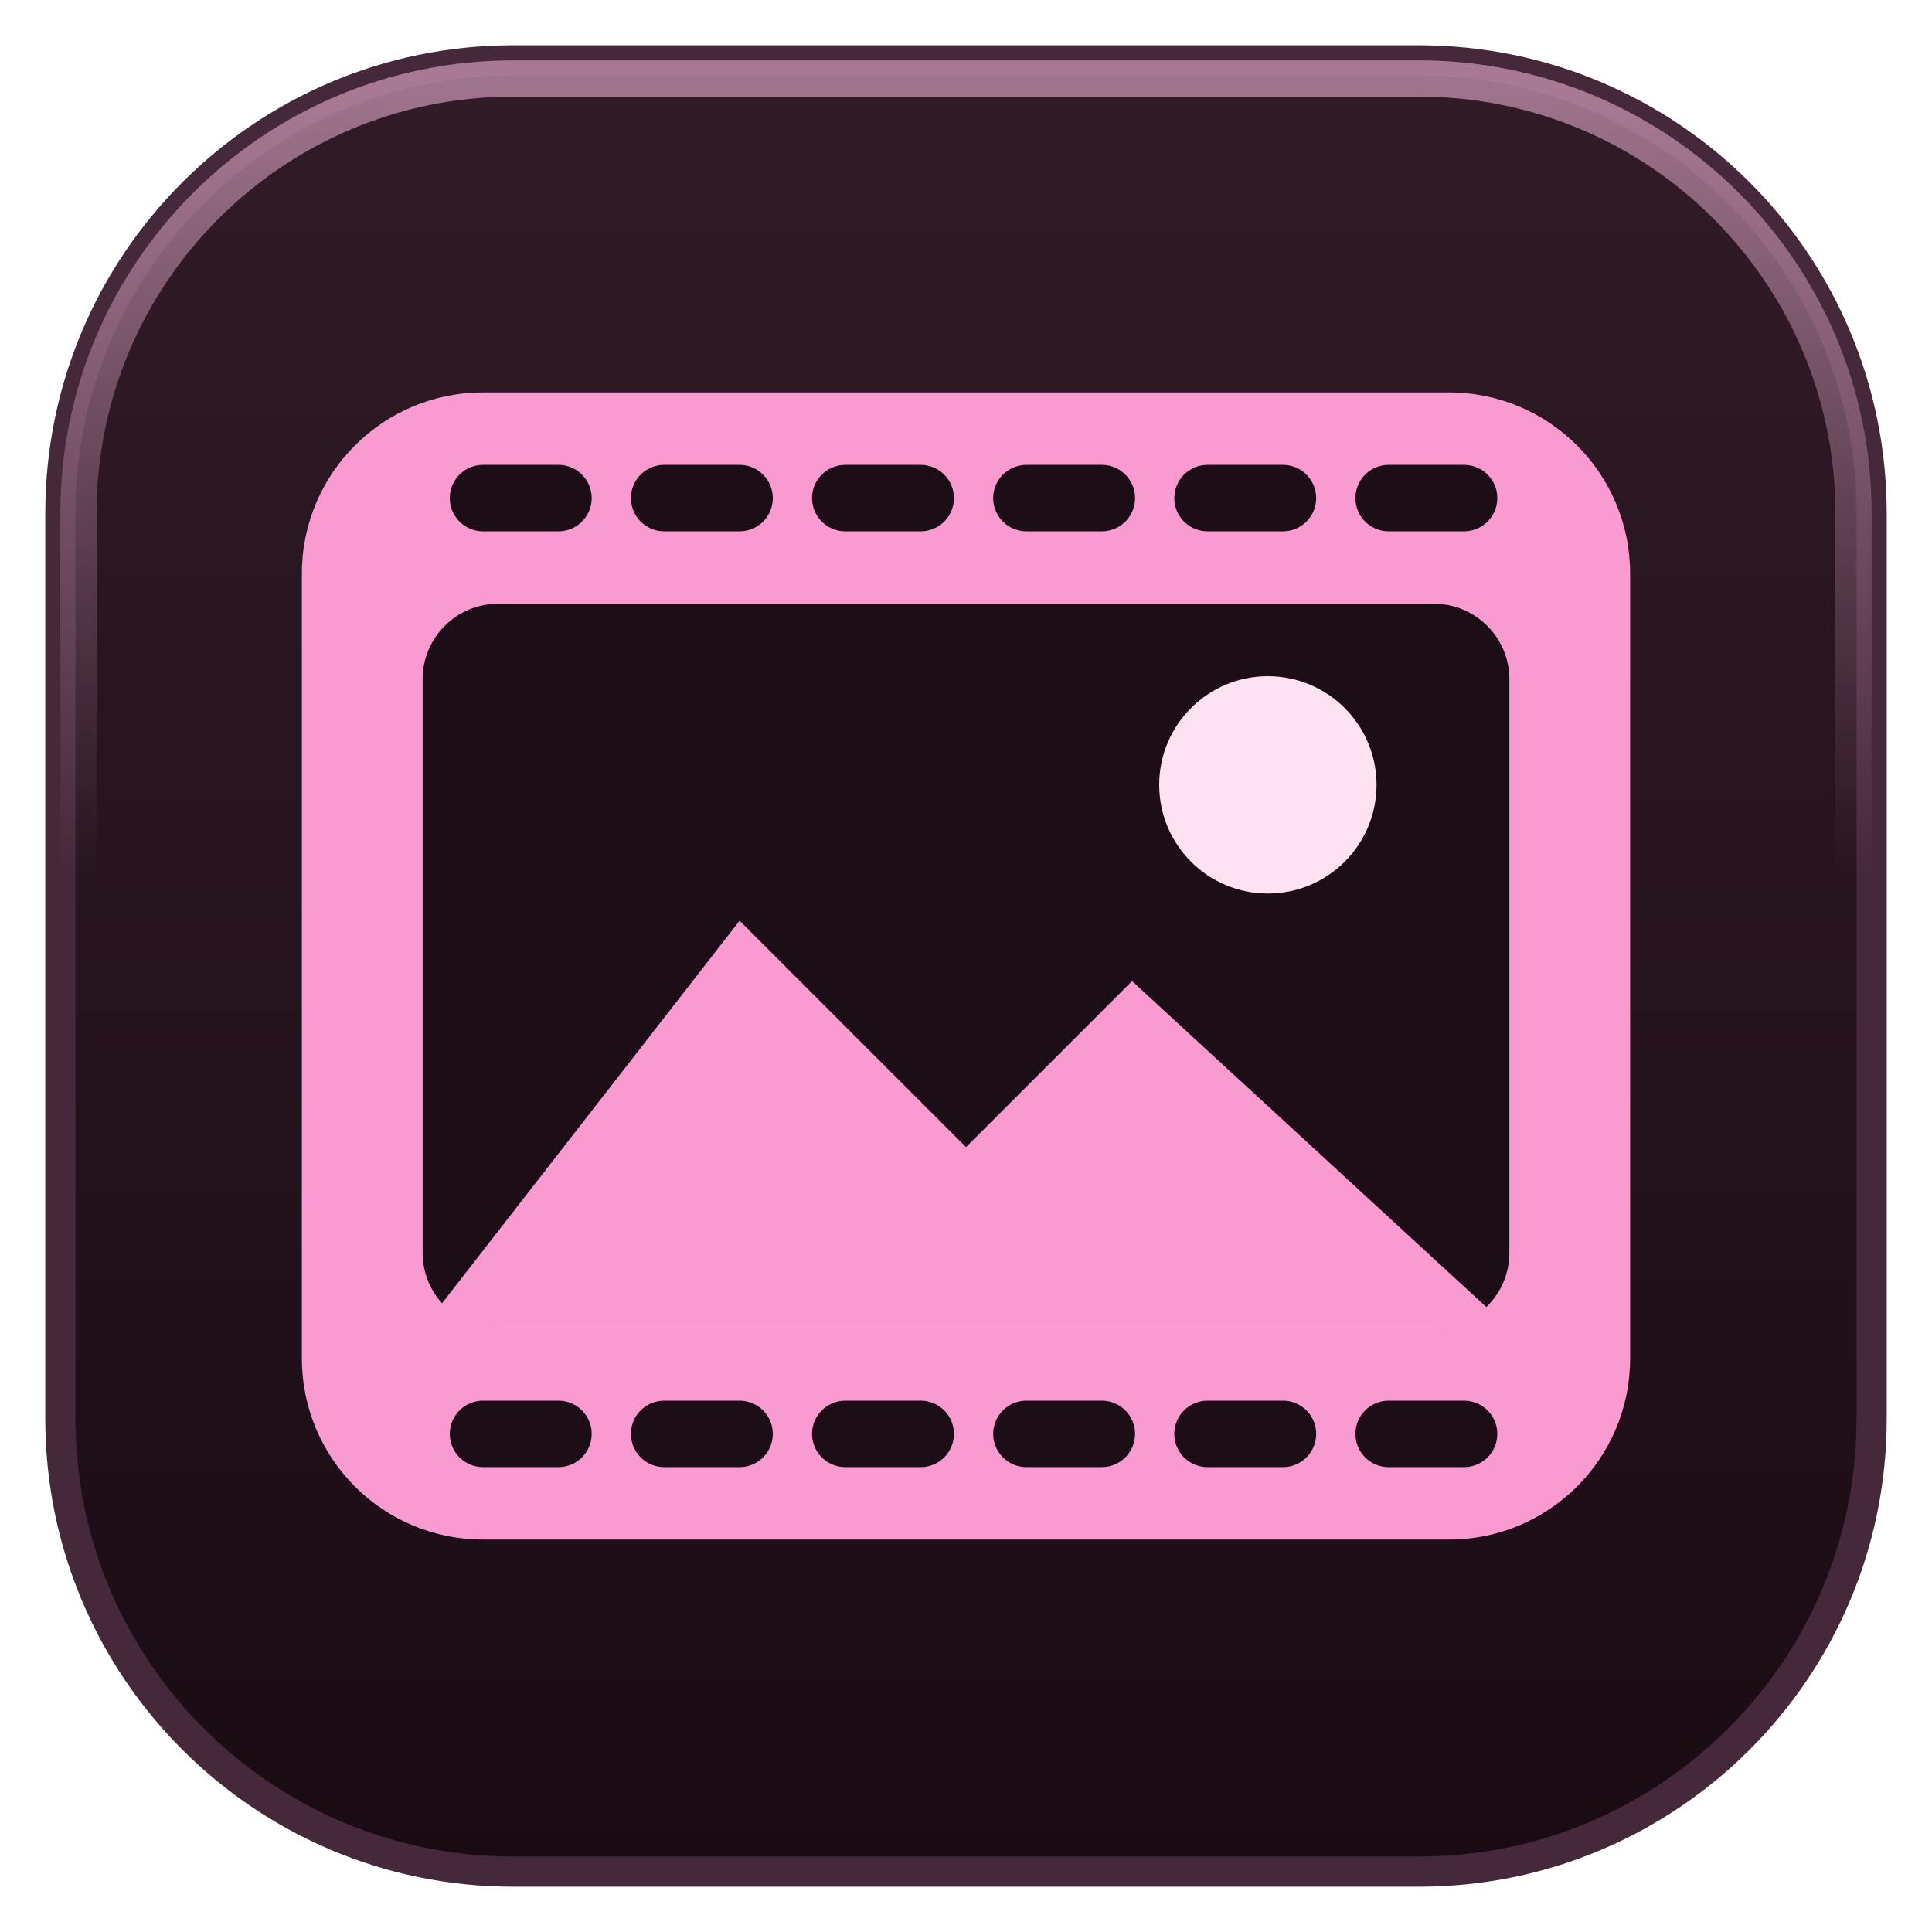
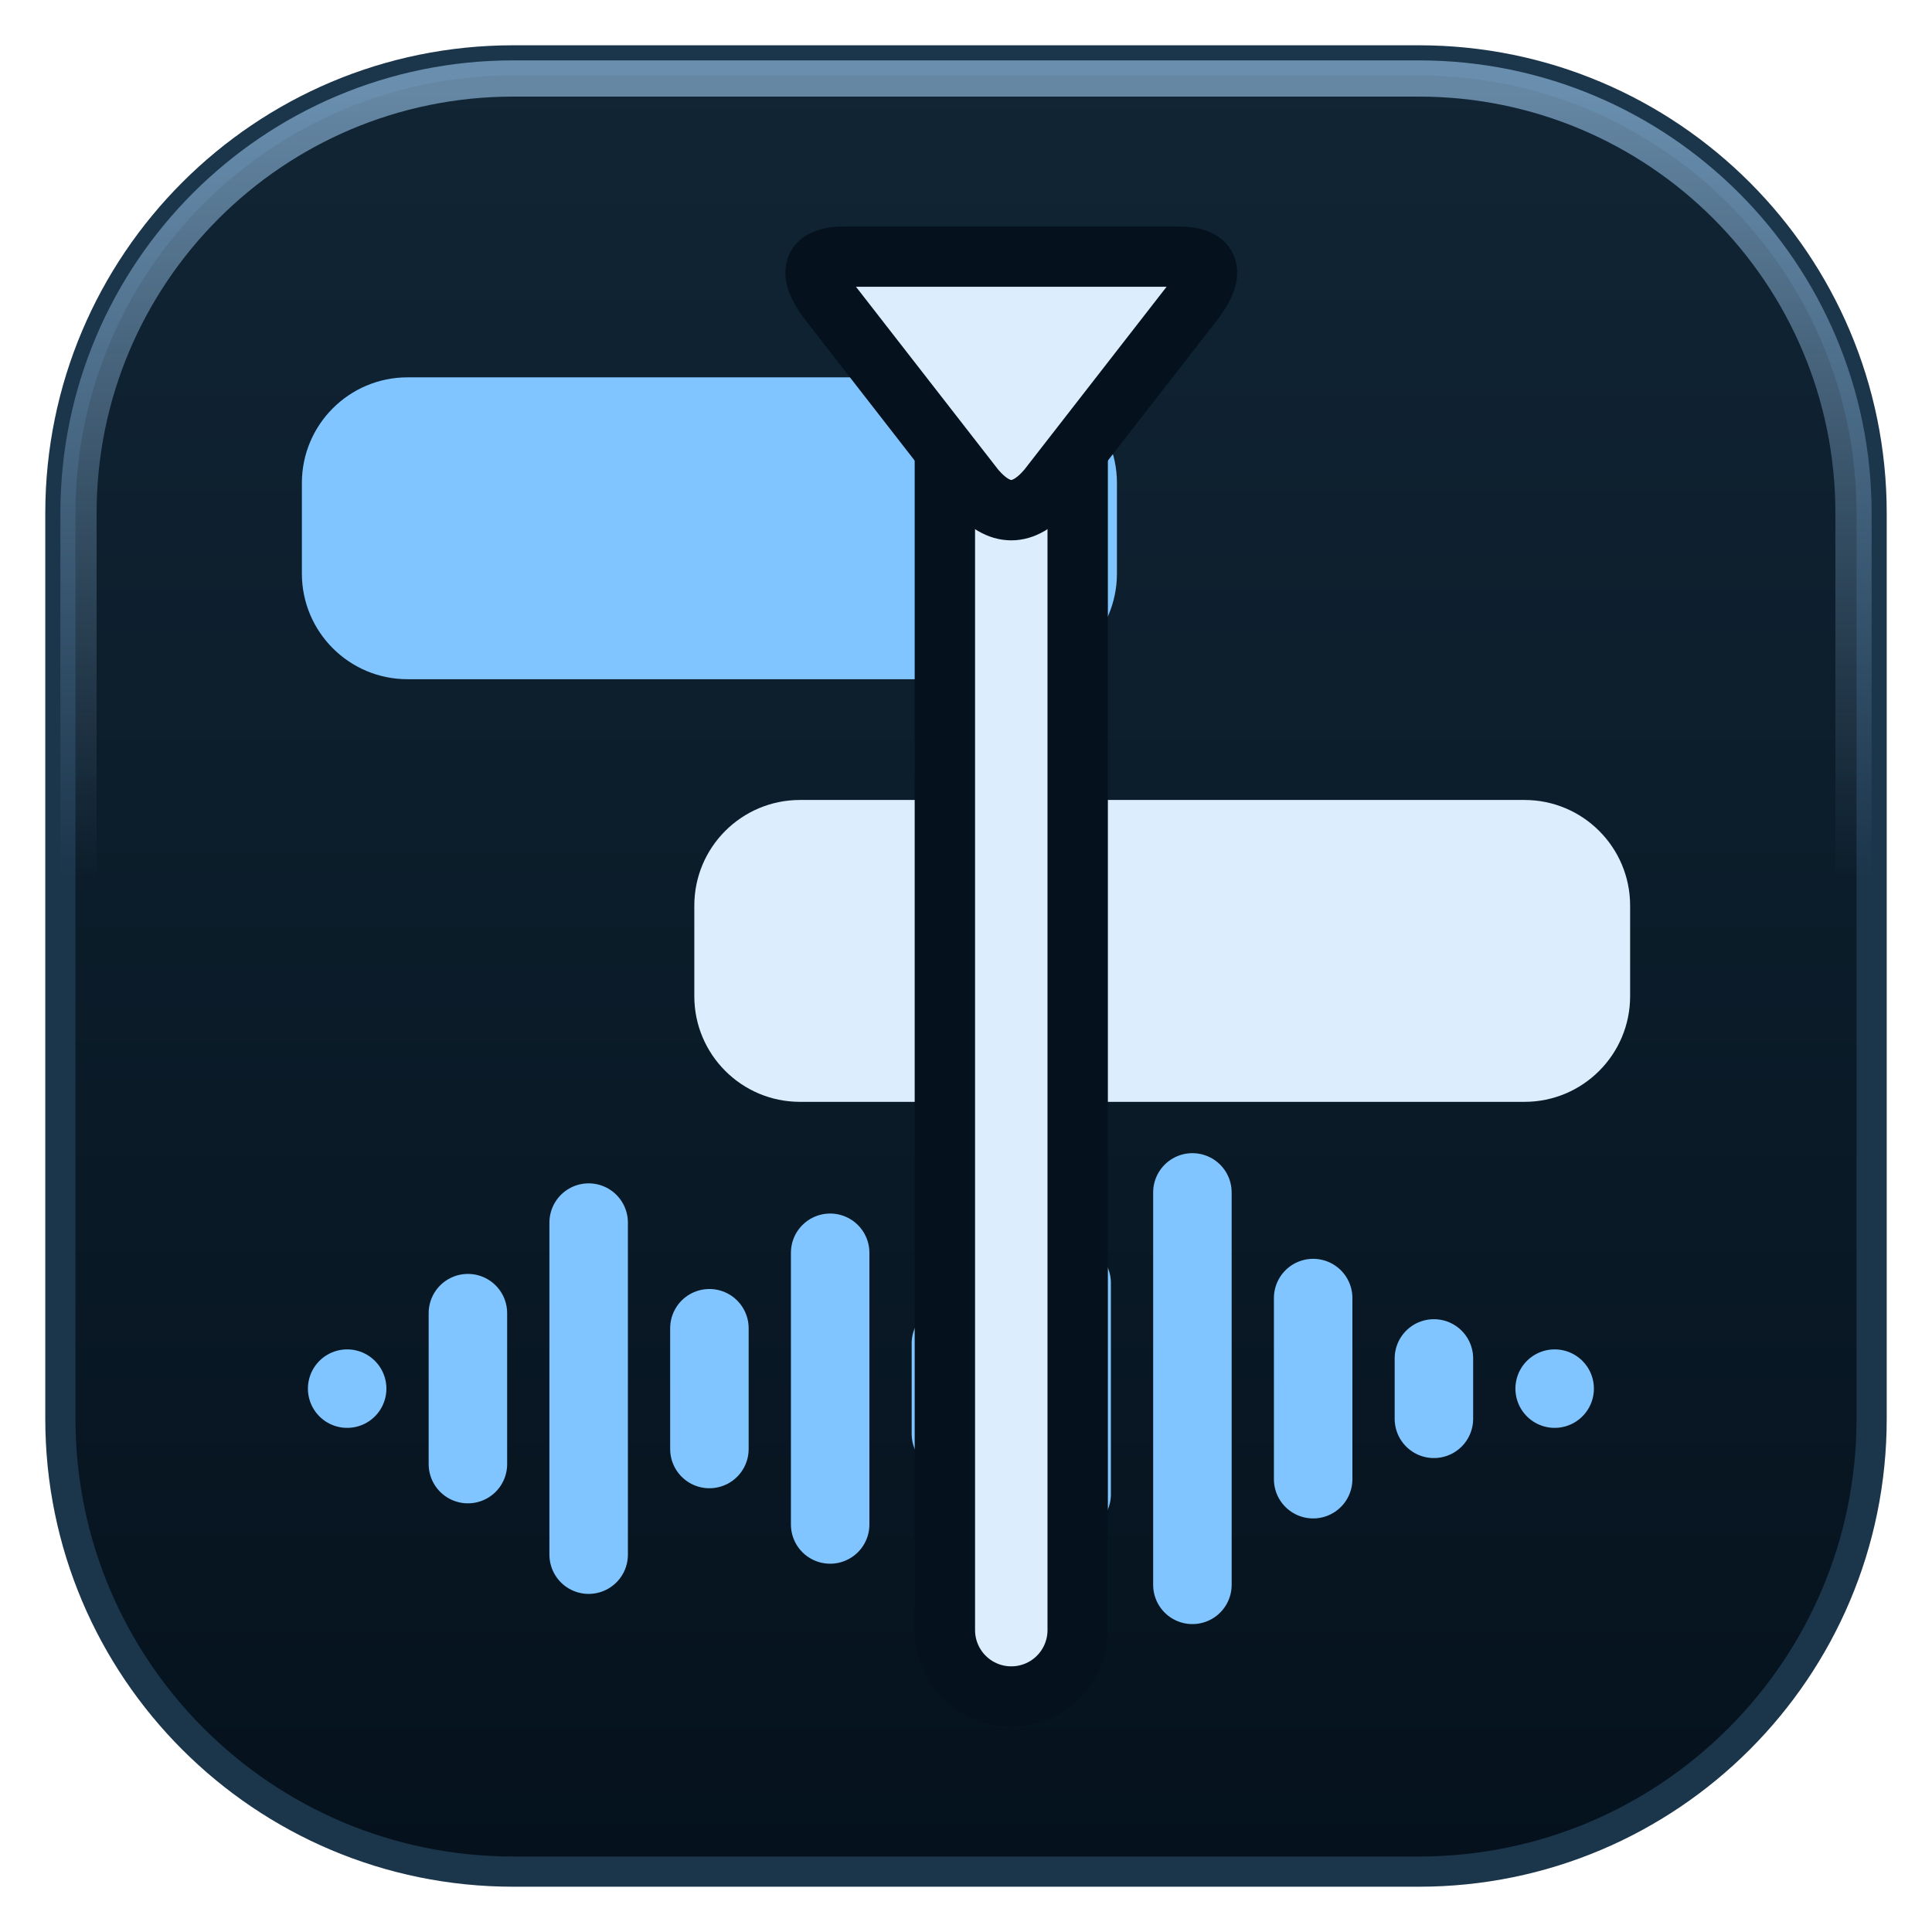
<svg xmlns="http://www.w3.org/2000/svg" width="64" height="64" viewBox="0 0 64 64">
  <defs>
    <linearGradient id="t41" x1="0" y1="0" x2="0" y2="1">
-       <stop offset="0" stop-color="#311b27" />
-       <stop offset="1" stop-color="#1a0b13" />
+       <stop offset="0" stop-color="#112535" />
+       <stop offset="1" stop-color="#05121d" />
    </linearGradient>
    <linearGradient id="e41" x1="0" y1="0" x2="0" y2="1">
-       <stop offset="0" stop-color="#f8bcdd" stop-opacity=".55" />
-       <stop offset=".45" stop-color="#f8bcdd" stop-opacity="0" />
+       <stop offset="0" stop-color="#a9d7ff" stop-opacity=".55" />
+       <stop offset=".45" stop-color="#a9d7ff" stop-opacity="0" />
    </linearGradient>
    <clipPath id="c41">
      <rect x="2" y="2" width="60" height="60" rx="15" />
    </clipPath>
  </defs>
  <rect x="2" y="2" width="60" height="60" rx="15" fill="url(#t41)" />
-   <rect x="2" y="2" width="60" height="60" rx="15" fill="none" stroke="#452839" stroke-width="1" />
-   <rect x="10" y="13" width="44" height="38" rx="6" fill="#f99bd1" />
-   <rect x="14" y="20" width="36" height="24" rx="2.5" fill="#1c0d16" />
-   <path d="M14 44 L24.5 30.5 L32 38 L37.5 32.5 L50 44 Z" fill="#f99bd1" />
-   <circle cx="42" cy="26" r="3.6" fill="#ffe2f1" />
-   <path d="M16 16.5 H18.5 M22 16.5 H24.5 M28 16.5 H30.5 M34 16.5 H36.5 M40 16.5 H42.5 M46 16.5 H48.5 M16 47.5 H18.5 M22 47.5 H24.5 M28 47.5 H30.5 M34 47.5 H36.5 M40 47.5 H42.5 M46 47.5 H48.5" stroke="#1c0d16" stroke-width="2.2" stroke-linecap="round" />
+   <rect x="2" y="2" width="60" height="60" rx="15" fill="none" stroke="#1b354b" stroke-width="1" />
+   <rect x="10" y="12.5" width="27" height="10" rx="3.5" fill="#80c5ff" />
+   <rect x="23" y="26.5" width="31" height="10" rx="3.5" fill="#dceefe" />
+   <path d="M11.5 46 V46 M15.5 43.5 V48.5 M19.5 40.5 V51.5 M23.5 44 V48 M27.5 41.5 V50.5 M31.5 44.5 V47.5 M35.5 42.5 V49.5 M39.5 39.5 V52.5 M43.5 43 V49 M47.5 45 V47 M51.5 46 V46" fill="none" stroke="#80c5ff" stroke-width="2.6" stroke-linecap="round" />
+   <path d="M33.5 15 V54" stroke="#05121d" stroke-width="6.4" stroke-linecap="round" />
+   <path d="M33.5 15 V54" stroke="#dceefe" stroke-width="2.4" stroke-linecap="round" />
+   <path d="M28 8.5 H39 Q40.6 8.5 39.6 9.9 L34.7 16.2 Q33.5 17.6 32.3 16.2 L27.4 9.9 Q26.4 8.5 28 8.5 Z" fill="#dceefe" stroke="#05121d" stroke-width="2" stroke-linejoin="round" />
  <rect x="2.6" y="2.6" width="58.8" height="58.8" rx="14.4" fill="none" stroke="url(#e41)" stroke-width="1.2" />
</svg>
